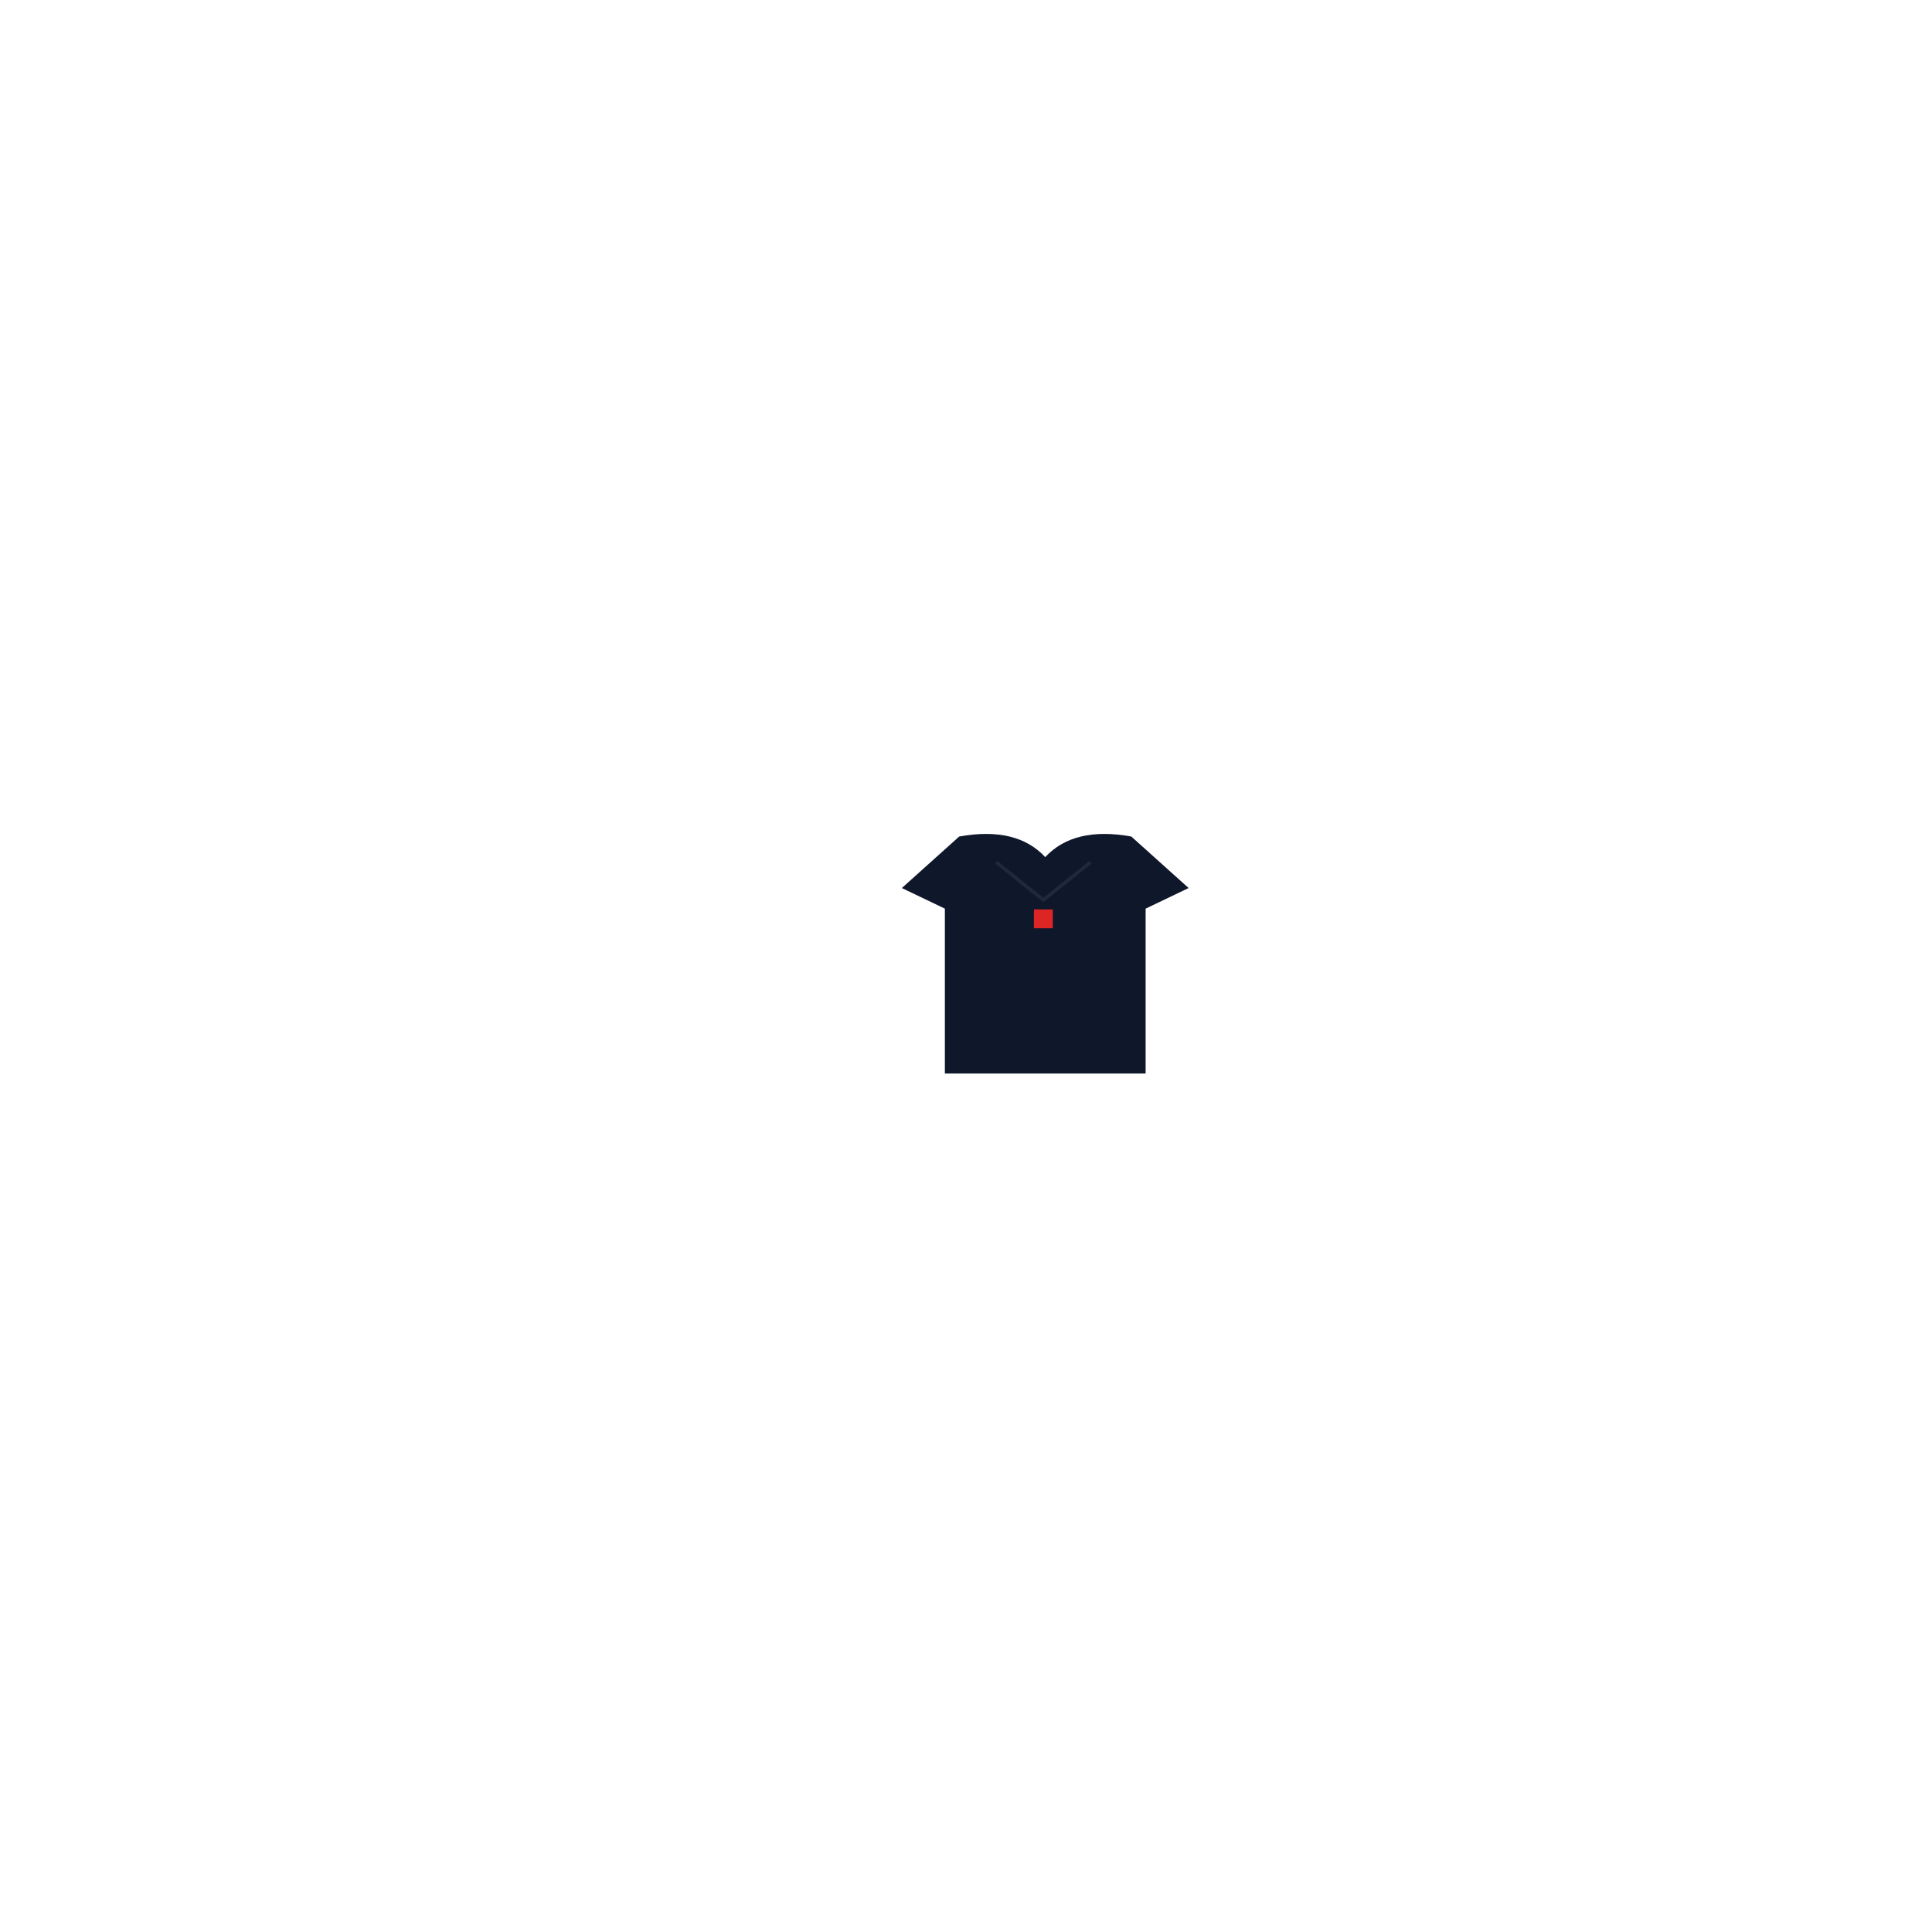
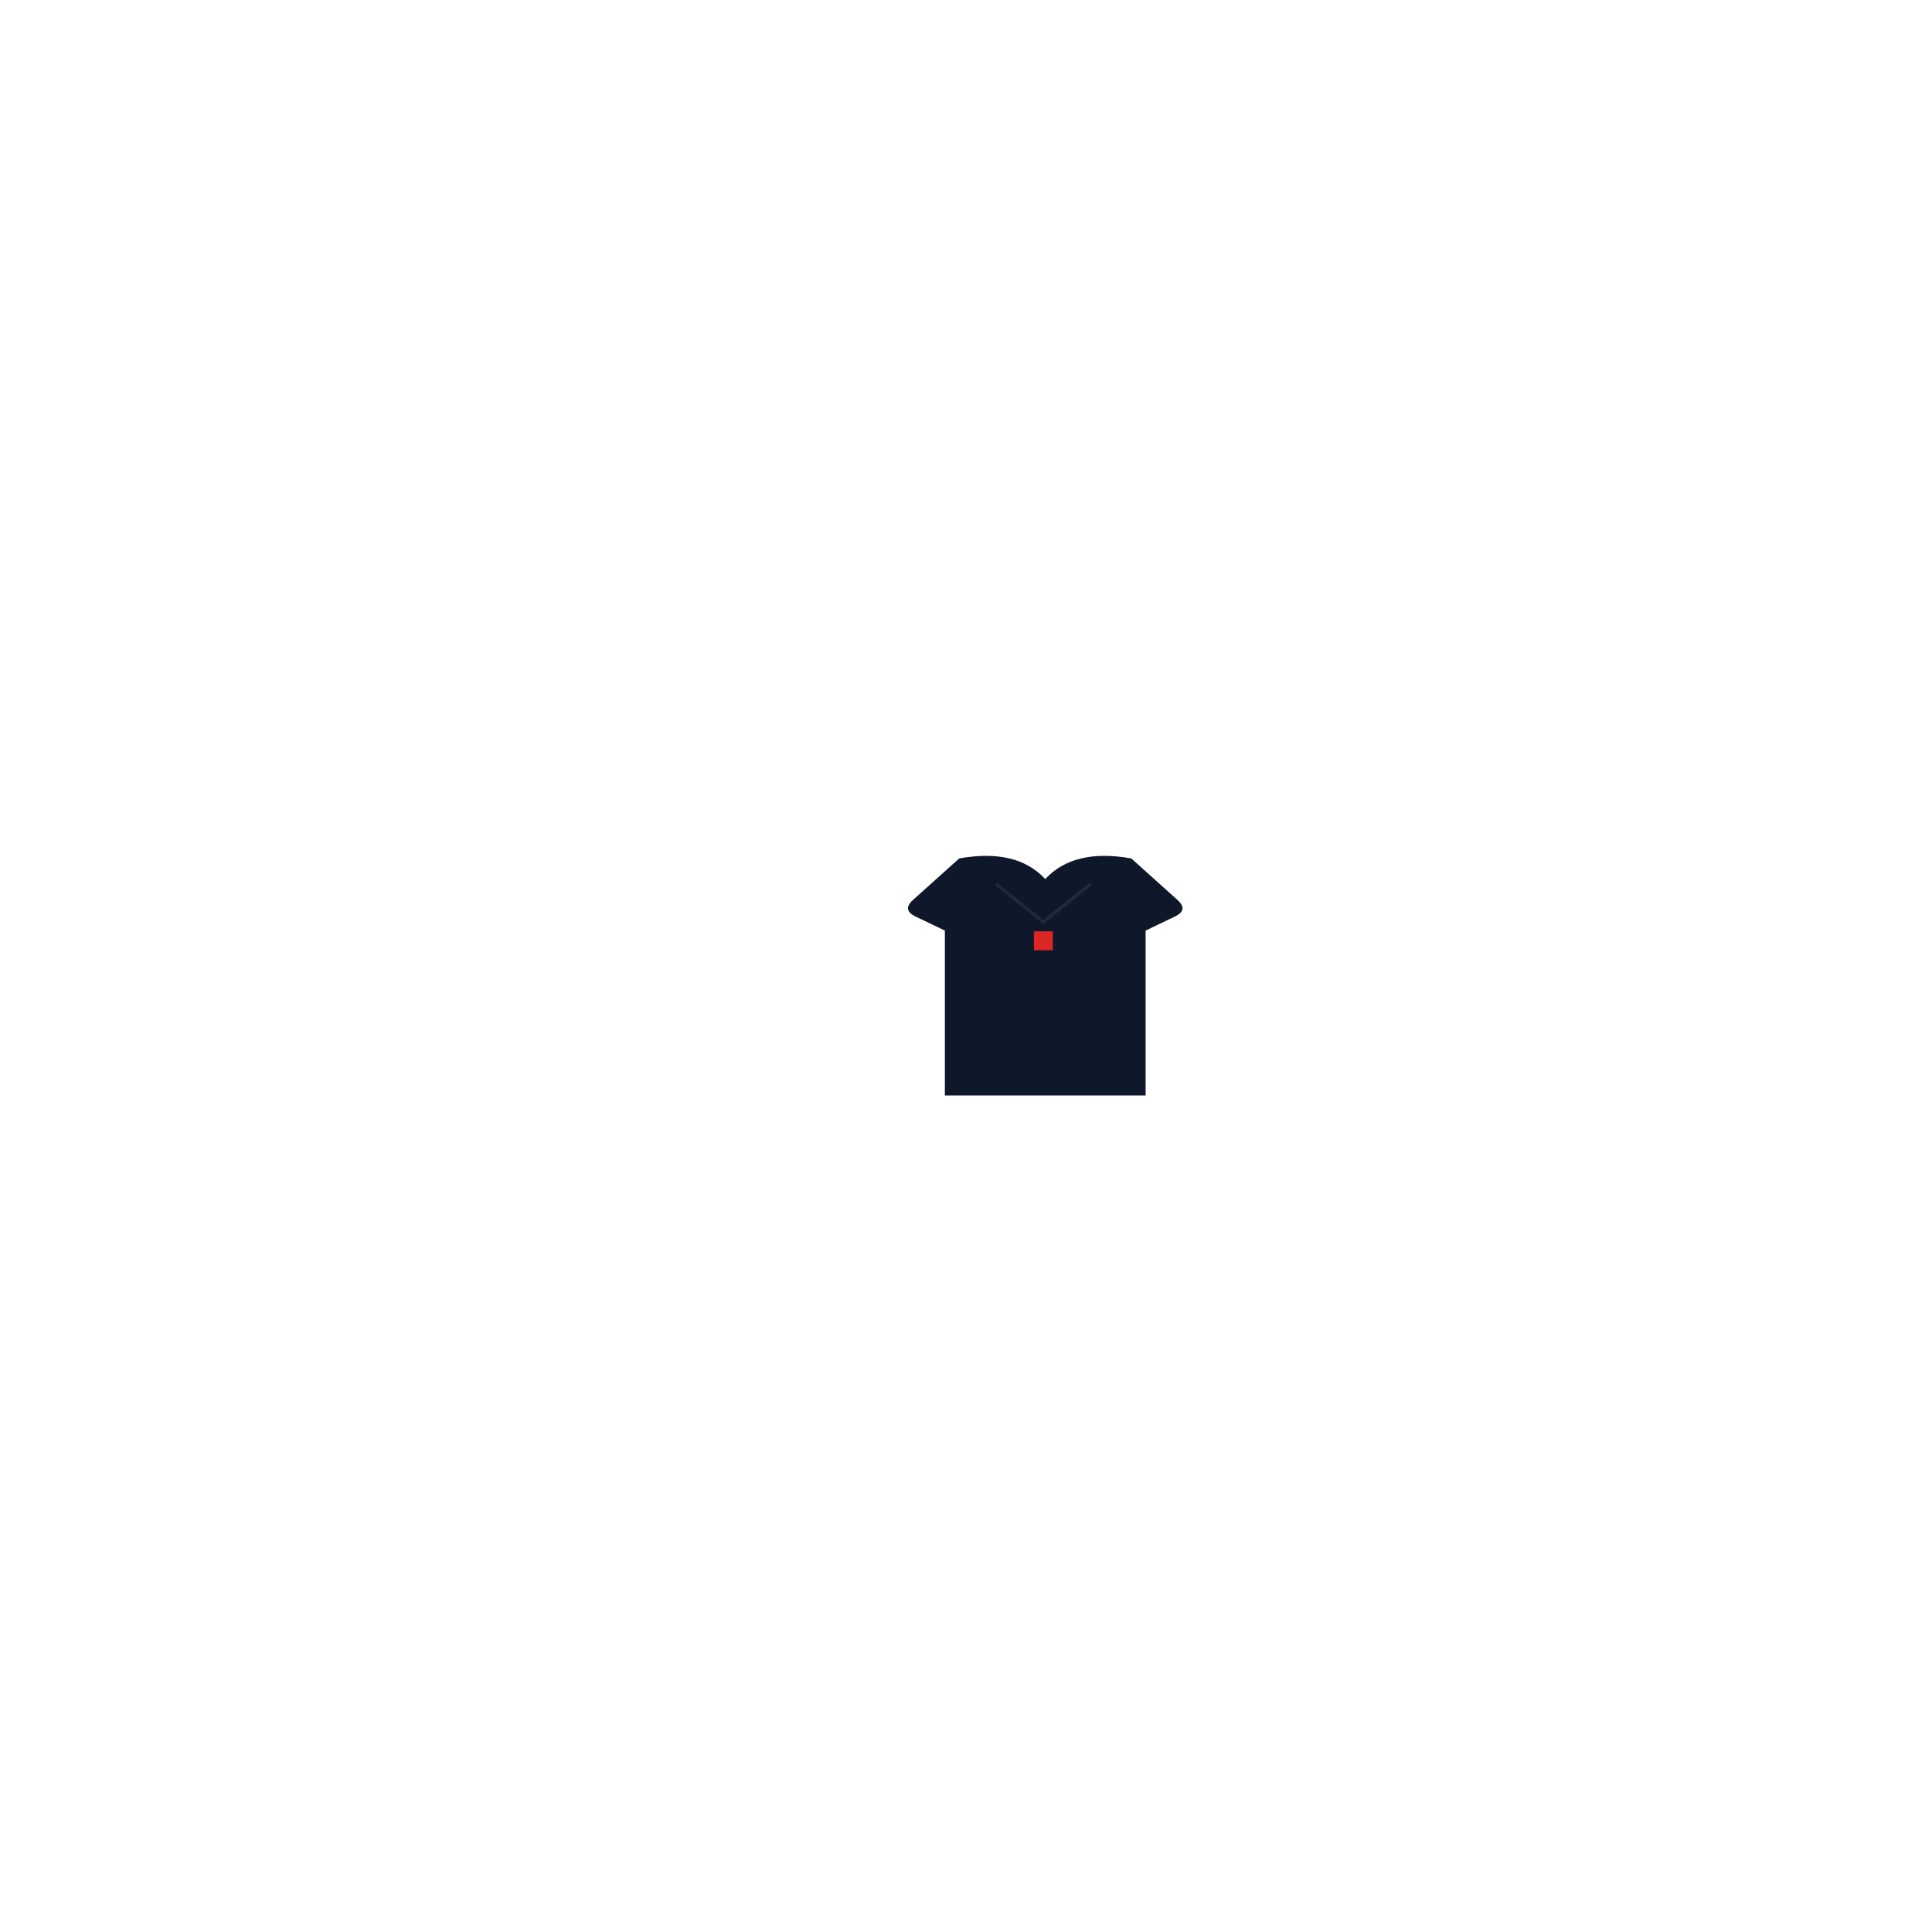
<svg xmlns="http://www.w3.org/2000/svg" width="1024" height="1024" viewBox="0 0 1024 1024" fill="none">
-   <path d="M478 470.677L508.4 443.366C528.667 439.724 543.867 443.366 554 454.29C564.133 443.366 579.333 439.724 599.6 443.366L630 470.677L607.2 481.602V569H500.8V481.602L478 470.677Z" fill="#0F172A" />
-   <path d="M528 457L553 477L578 457" stroke="#1E293B" stroke-width="1.832" />
-   <path d="M558 482H548V492H558V482Z" fill="#DC2626" />
+   <g transform="translate(0 11.623)">
+     <path d="M483.95 465.33L508.4 443.366C528.667 439.724 543.867 443.366 554 454.29C564.133 443.366 579.333 439.724 599.6 443.366L624.05 465.33Q630 470.677 622.78 474.13L607.2 481.602V569H500.8V481.602L485.22 474.13Q478 470.677 483.95 465.33Z" fill="#0F172A" />
+     <path d="M528 457L553 477L578 457" stroke="#1E293B" stroke-width="1.832" />
+     <path d="M558 482H548V492H558V482Z" fill="#DC2626" />
+   </g>
</svg>
